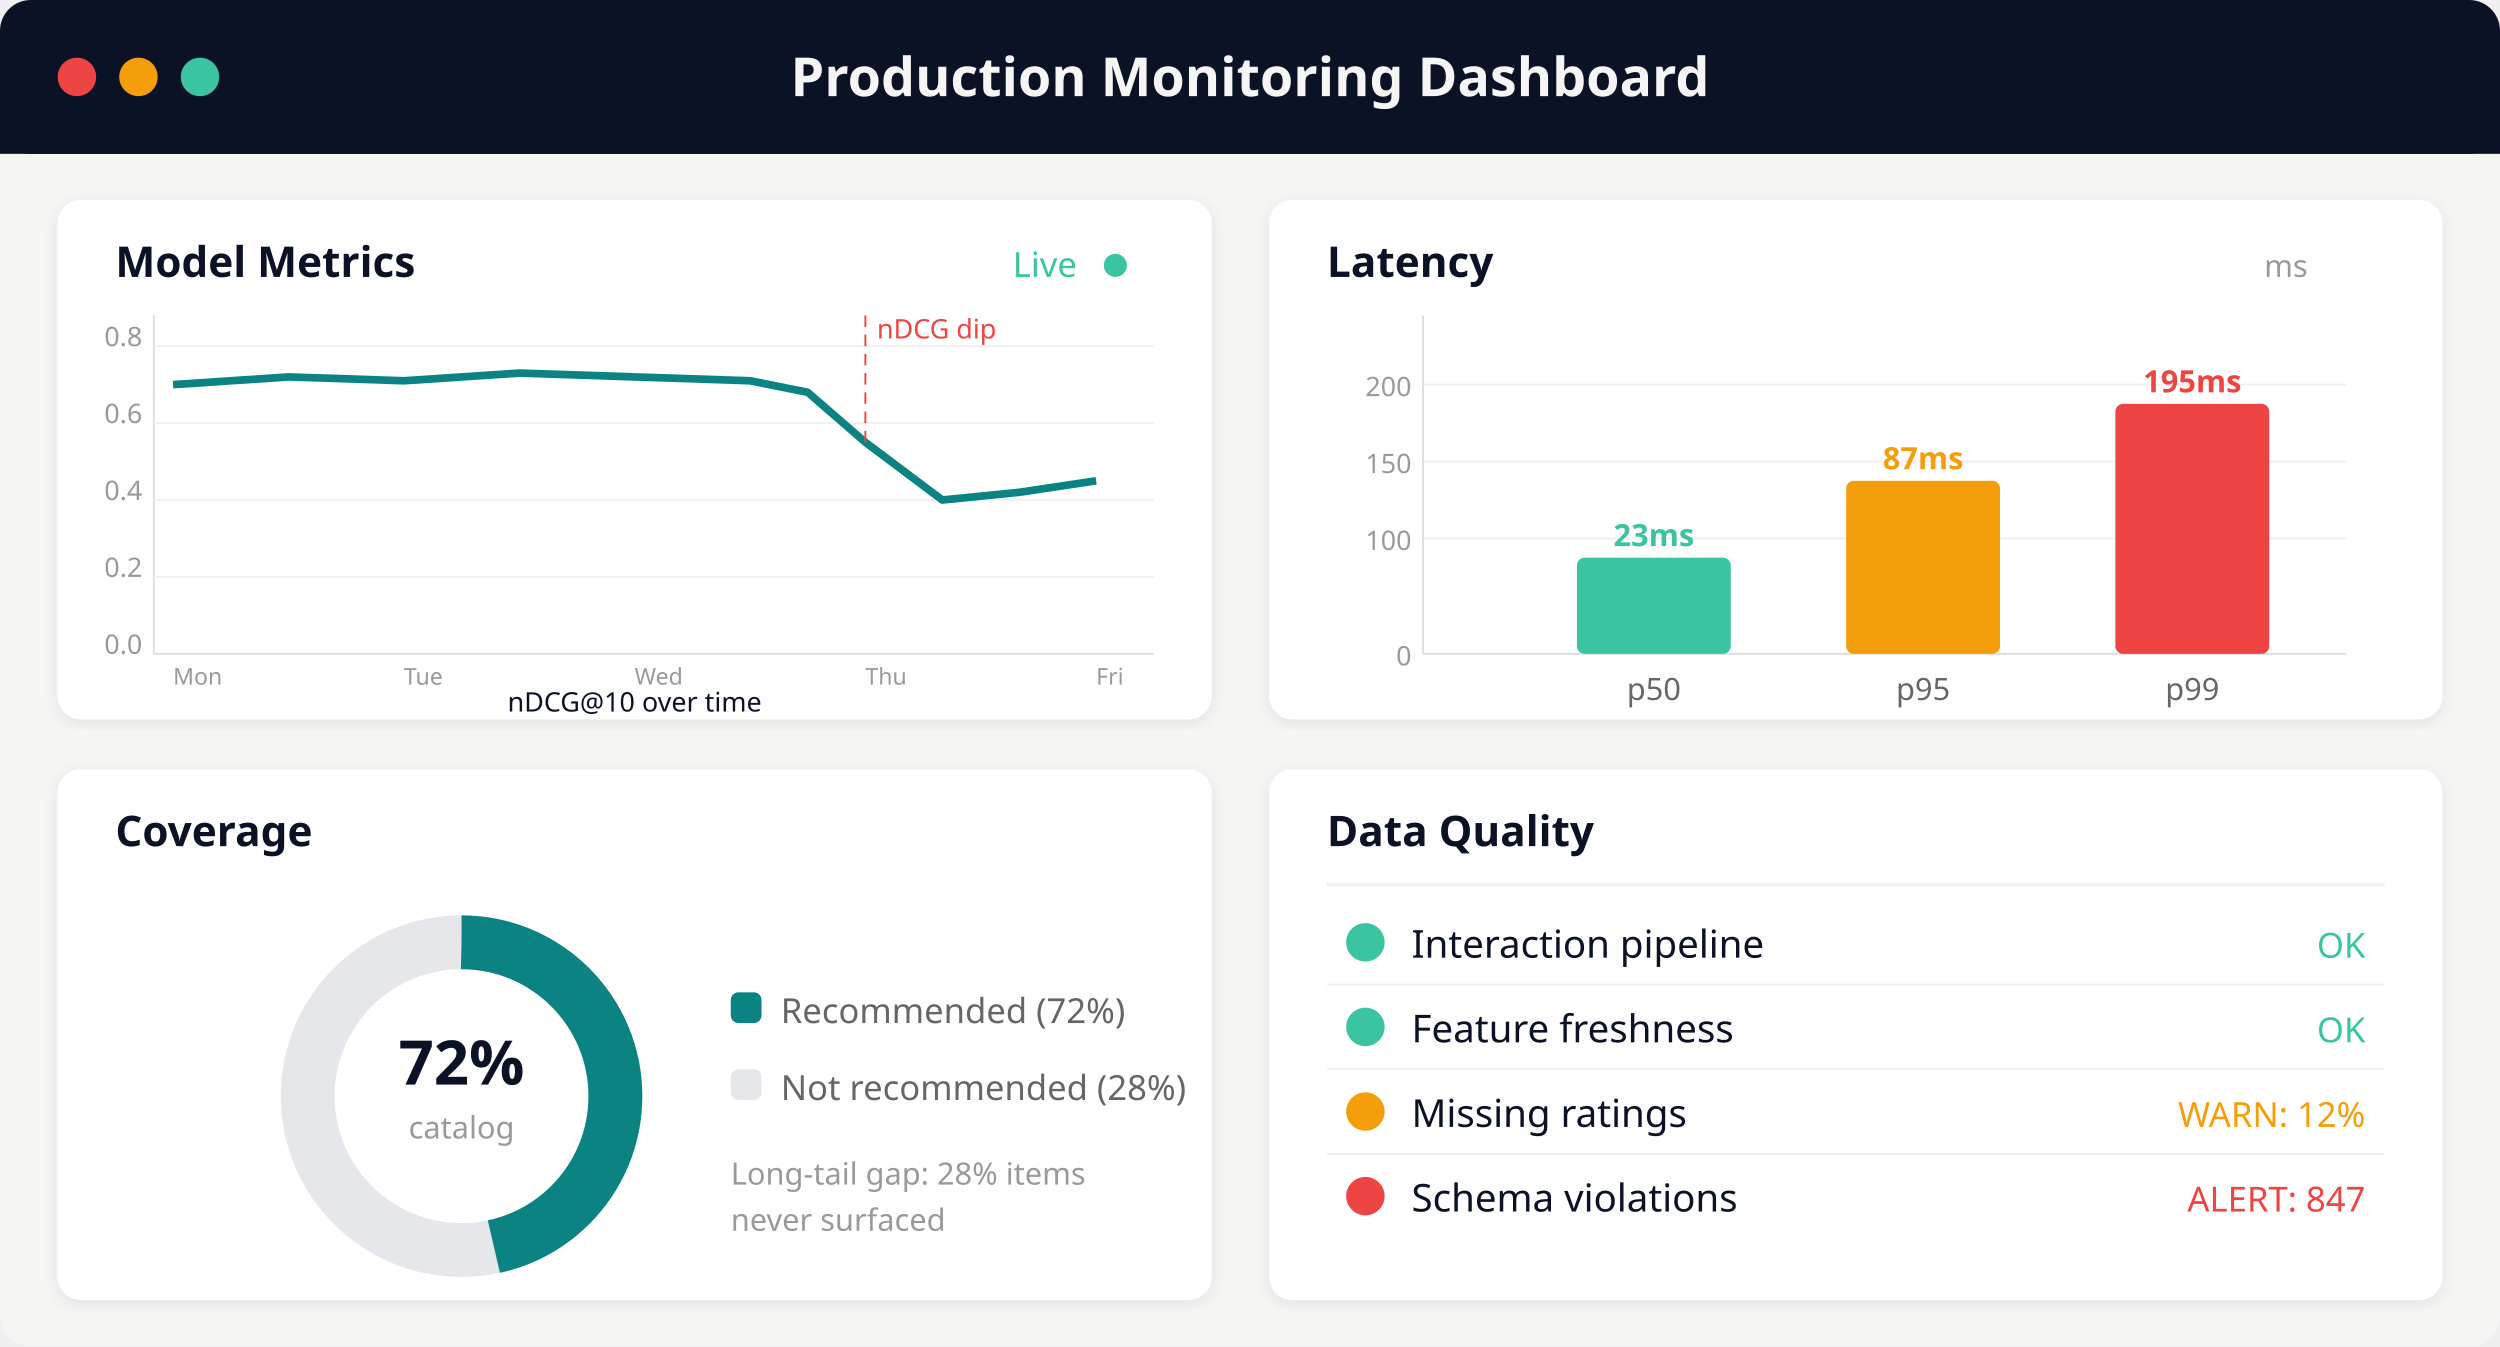
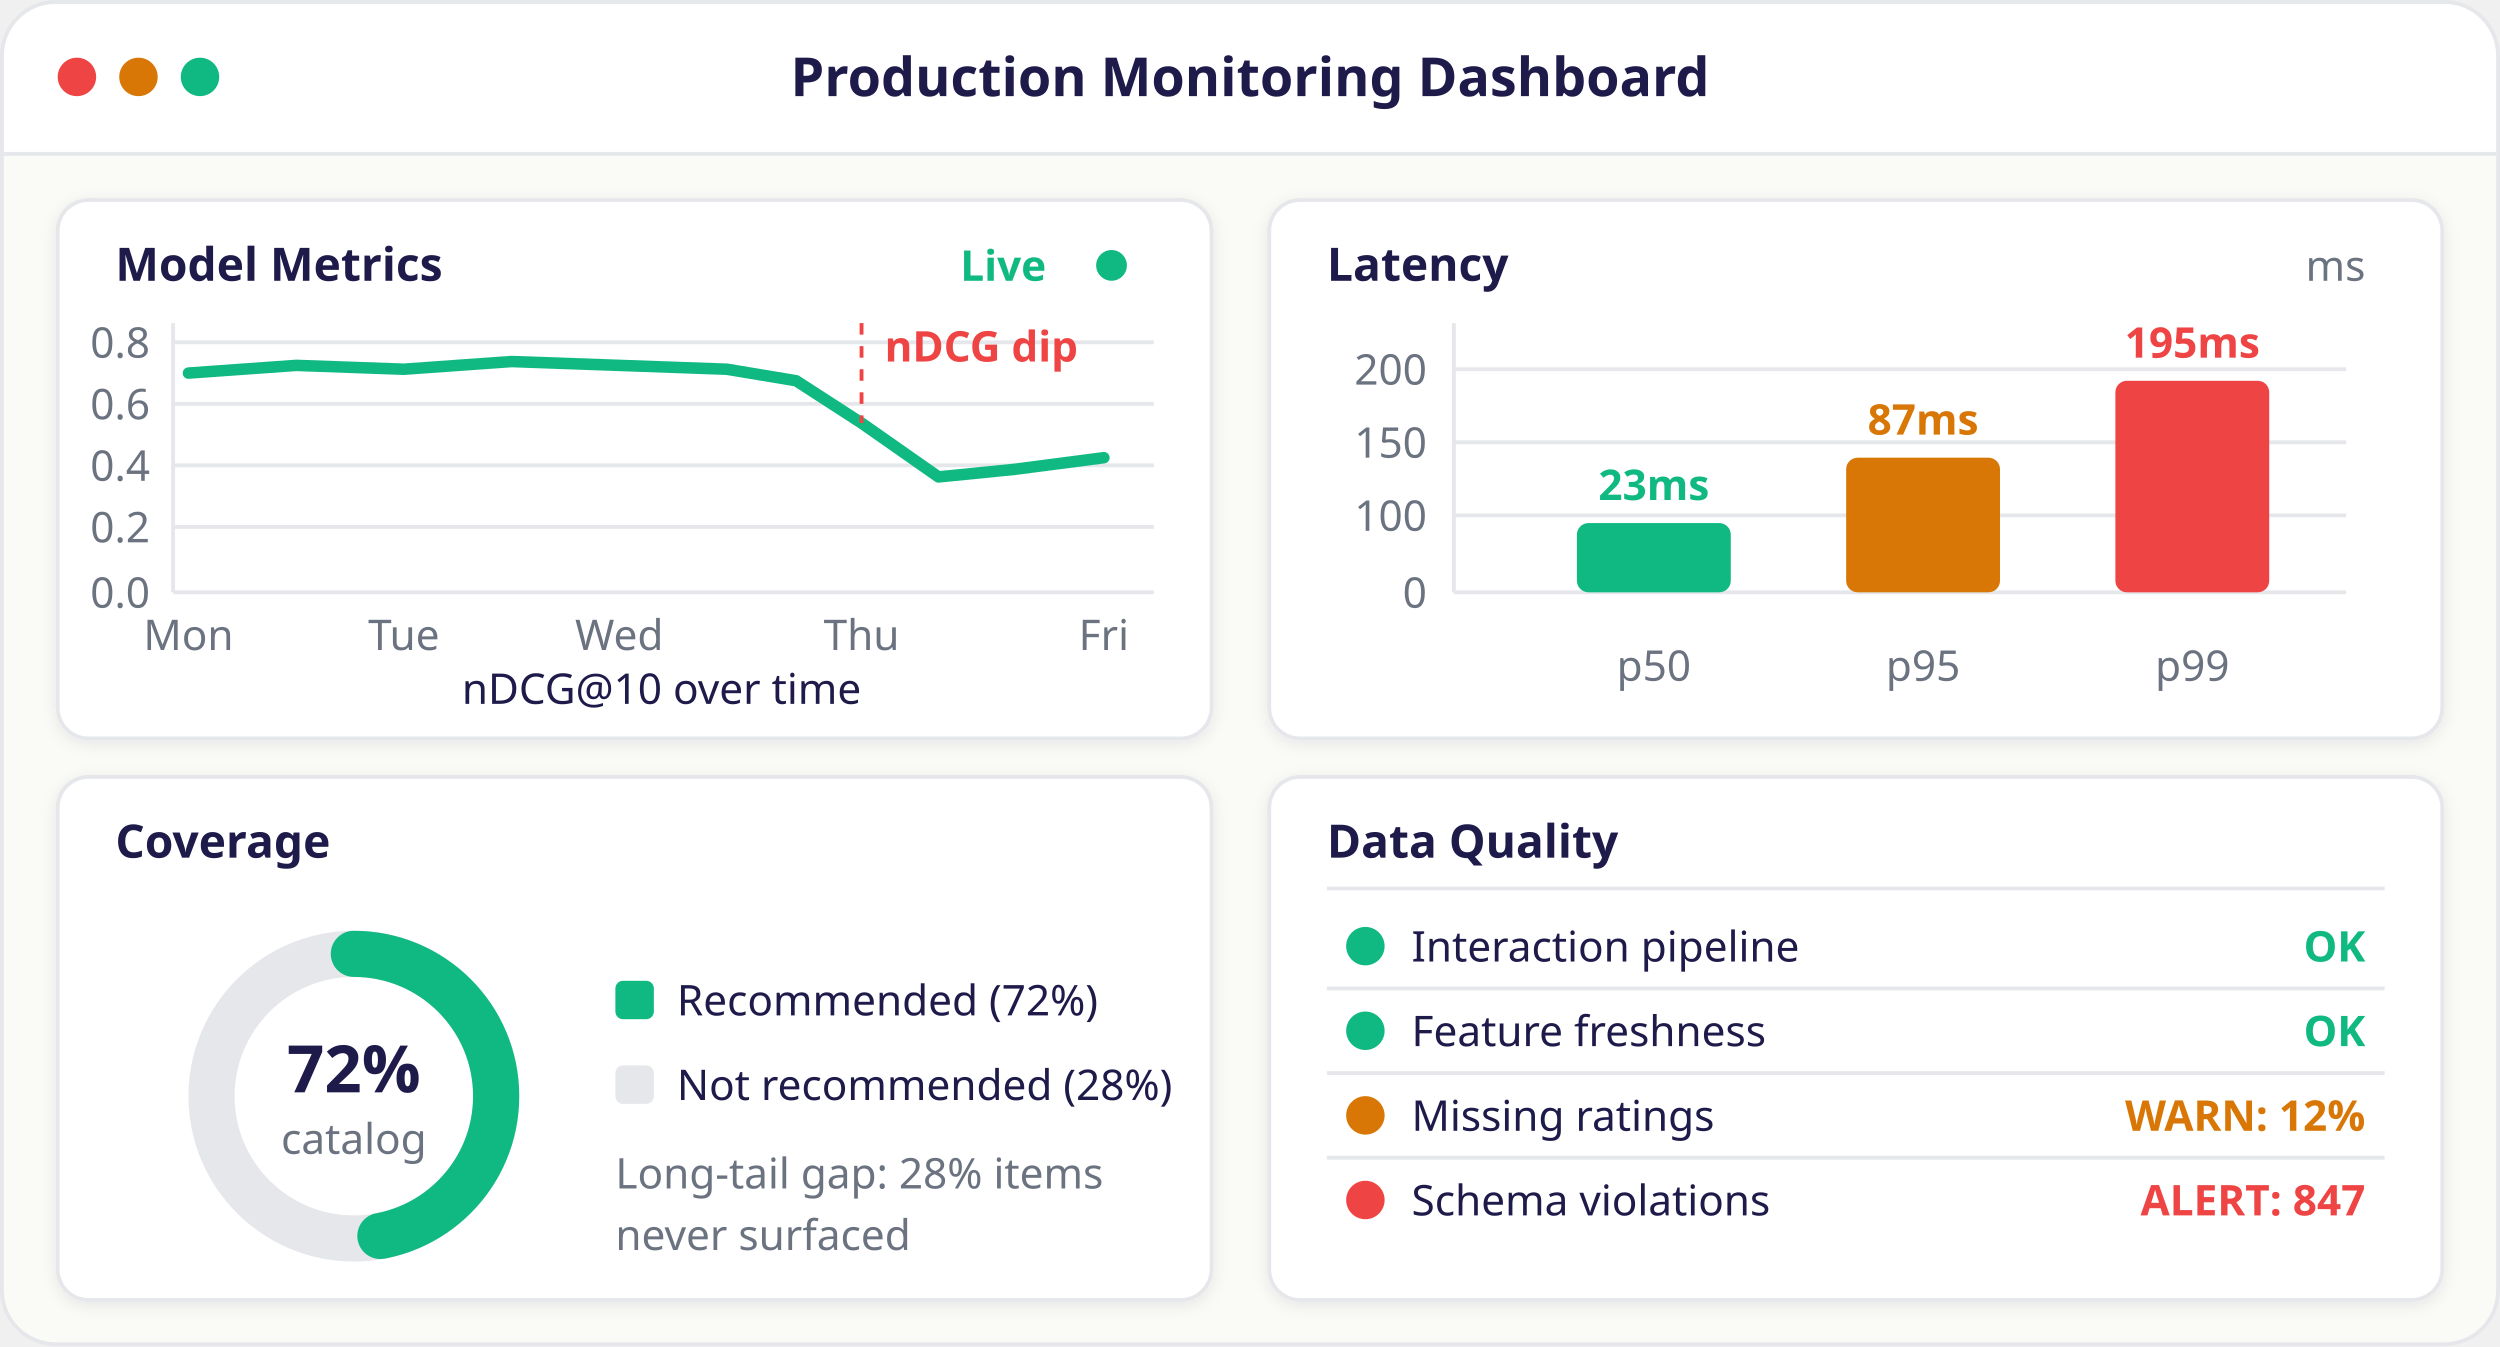
<svg xmlns="http://www.w3.org/2000/svg" viewBox="0 0 650 350" width="650" height="350" font-family="system-ui, sans-serif">
  <defs>
-     <filter id="shadow" x="-2%" y="-2%" width="104%" height="104%">
-       <feDropShadow dx="0" dy="1" stdDeviation="2" flood-opacity="0.08" />
+     <filter id="shadow" x="-3%" y="-3%" width="106%" height="108%">
+       <feDropShadow dx="0" dy="1" stdDeviation="2" flood-color="#1E1B4B" flood-opacity="0.08" />
    </filter>
  </defs>
-   <rect width="650" height="350" rx="8" fill="#f5f5f4" />
-   <rect width="650" height="40" rx="8" fill="#0b1225" />
-   <rect y="32" width="650" height="8" fill="#0b1225" />
-   <circle cx="20" cy="20" r="5" fill="#ef4444" />
-   <circle cx="36" cy="20" r="5" fill="#f59e0b" />
-   <circle cx="52" cy="20" r="5" fill="#3bc4a1" />
-   <text x="325" y="25" text-anchor="middle" fill="#f5f5f4" font-size="14" font-weight="600">Production Monitoring Dashboard</text>
-   <rect x="15" y="52" width="300" height="135" rx="6" fill="white" filter="url(#shadow)" />
-   <text x="30" y="72" fill="#0b1225" font-size="11" font-weight="600">Model Metrics</text>
-   <text x="280" y="72" text-anchor="end" fill="#3bc4a1" font-size="9">Live</text>
-   <circle cx="290" cy="69" r="3" fill="#3bc4a1" />
-   <line x1="40" y1="82" x2="40" y2="170" stroke="#ddd" stroke-width="0.5" />
-   <line x1="40" y1="170" x2="300" y2="170" stroke="#ddd" stroke-width="0.5" />
-   <text x="37" y="90" text-anchor="end" fill="#999" font-size="7">0.8</text>
-   <text x="37" y="110" text-anchor="end" fill="#999" font-size="7">0.6</text>
-   <text x="37" y="130" text-anchor="end" fill="#999" font-size="7">0.4</text>
-   <text x="37" y="150" text-anchor="end" fill="#999" font-size="7">0.2</text>
-   <text x="37" y="170" text-anchor="end" fill="#999" font-size="7">0.0</text>
-   <line x1="40" y1="90" x2="300" y2="90" stroke="#f0f0f0" stroke-width="0.5" />
-   <line x1="40" y1="110" x2="300" y2="110" stroke="#f0f0f0" stroke-width="0.5" />
-   <line x1="40" y1="130" x2="300" y2="130" stroke="#f0f0f0" stroke-width="0.5" />
-   <line x1="40" y1="150" x2="300" y2="150" stroke="#f0f0f0" stroke-width="0.5" />
-   <polyline points="45,100 75,98 105,99 135,97 165,98 195,99 210,102 225,115 245,130 265,128 285,125" fill="none" stroke="#0c8383" stroke-width="2" stroke-linejoin="round" />
-   <line x1="225" y1="82" x2="225" y2="115" stroke="#ef4444" stroke-width="0.5" stroke-dasharray="3,2" />
-   <text x="228" y="88" fill="#ef4444" font-size="7">nDCG dip</text>
-   <text x="45" y="178" fill="#999" font-size="6">Mon</text>
-   <text x="105" y="178" fill="#999" font-size="6">Tue</text>
-   <text x="165" y="178" fill="#999" font-size="6">Wed</text>
-   <text x="225" y="178" fill="#999" font-size="6">Thu</text>
-   <text x="285" y="178" fill="#999" font-size="6">Fri</text>
-   <text x="165" y="185" fill="#0b1225" font-size="7" text-anchor="middle">nDCG@10 over time</text>
-   <rect x="330" y="52" width="305" height="135" rx="6" fill="white" filter="url(#shadow)" />
-   <text x="345" y="72" fill="#0b1225" font-size="11" font-weight="600">Latency</text>
-   <text x="600" y="72" text-anchor="end" fill="#999" font-size="8">ms</text>
-   <line x1="370" y1="82" x2="370" y2="170" stroke="#ddd" stroke-width="0.5" />
-   <line x1="370" y1="170" x2="610" y2="170" stroke="#ddd" stroke-width="0.5" />
-   <line x1="370" y1="100" x2="610" y2="100" stroke="#f0f0f0" stroke-width="0.5" />
-   <line x1="370" y1="120" x2="610" y2="120" stroke="#f0f0f0" stroke-width="0.5" />
-   <line x1="370" y1="140" x2="610" y2="140" stroke="#f0f0f0" stroke-width="0.5" />
-   <text x="367" y="103" text-anchor="end" fill="#999" font-size="7">200</text>
-   <text x="367" y="123" text-anchor="end" fill="#999" font-size="7">150</text>
-   <text x="367" y="143" text-anchor="end" fill="#999" font-size="7">100</text>
-   <text x="367" y="173" text-anchor="end" fill="#999" font-size="7">0</text>
-   <rect x="410" y="145" width="40" height="25" rx="2" fill="#3bc4a1" />
-   <text x="430" y="142" text-anchor="middle" fill="#3bc4a1" font-size="8" font-weight="600">23ms</text>
-   <text x="430" y="182" text-anchor="middle" fill="#666" font-size="8">p50</text>
-   <rect x="480" y="125" width="40" height="45" rx="2" fill="#f59e0b" />
-   <text x="500" y="122" text-anchor="middle" fill="#f59e0b" font-size="8" font-weight="600">87ms</text>
-   <text x="500" y="182" text-anchor="middle" fill="#666" font-size="8">p95</text>
-   <rect x="550" y="105" width="40" height="65" rx="2" fill="#ef4444" />
-   <text x="570" y="102" text-anchor="middle" fill="#ef4444" font-size="8" font-weight="600">195ms</text>
-   <text x="570" y="182" text-anchor="middle" fill="#666" font-size="8">p99</text>
-   <rect x="15" y="200" width="300" height="138" rx="6" fill="white" filter="url(#shadow)" />
-   <text x="30" y="220" fill="#0b1225" font-size="11" font-weight="600">Coverage</text>
-   <circle cx="120" cy="285" r="40" fill="none" stroke="#e5e7eb" stroke-width="14" />
-   <circle cx="120" cy="285" r="40" fill="none" stroke="#0c8383" stroke-width="14" stroke-dasharray="180 251.3" stroke-dashoffset="62.8" transform="rotate(-90 120 285)" />
-   <text x="120" y="282" text-anchor="middle" fill="#0b1225" font-size="16" font-weight="700">72%</text>
-   <text x="120" y="296" text-anchor="middle" fill="#999" font-size="8">catalog</text>
-   <rect x="190" y="258" width="8" height="8" rx="2" fill="#0c8383" />
-   <text x="203" y="266" fill="#666" font-size="9">Recommended (72%)</text>
-   <rect x="190" y="278" width="8" height="8" rx="2" fill="#e5e7eb" />
-   <text x="203" y="286" fill="#666" font-size="9">Not recommended (28%)</text>
-   <text x="190" y="308" fill="#999" font-size="8">Long-tail gap: 28% items</text>
-   <text x="190" y="320" fill="#999" font-size="8">never surfaced</text>
-   <rect x="330" y="200" width="305" height="138" rx="6" fill="white" filter="url(#shadow)" />
-   <text x="345" y="220" fill="#0b1225" font-size="11" font-weight="600">Data Quality</text>
-   <circle cx="355" cy="245" r="5" fill="#3bc4a1" />
-   <text x="367" y="249" fill="#0b1225" font-size="10">Interaction pipeline</text>
-   <text x="615" y="249" text-anchor="end" fill="#3bc4a1" font-size="9">OK</text>
-   <circle cx="355" cy="267" r="5" fill="#3bc4a1" />
-   <text x="367" y="271" fill="#0b1225" font-size="10">Feature freshness</text>
-   <text x="615" y="271" text-anchor="end" fill="#3bc4a1" font-size="9">OK</text>
-   <circle cx="355" cy="289" r="5" fill="#f59e0b" />
-   <text x="367" y="293" fill="#0b1225" font-size="10">Missing ratings</text>
-   <text x="615" y="293" text-anchor="end" fill="#f59e0b" font-size="9">WARN: 12%</text>
-   <circle cx="355" cy="311" r="5" fill="#ef4444" />
-   <text x="367" y="315" fill="#0b1225" font-size="10">Schema violations</text>
-   <text x="615" y="315" text-anchor="end" fill="#ef4444" font-size="9">ALERT: 847</text>
-   <line x1="345" y1="230" x2="620" y2="230" stroke="#f0f0f0" stroke-width="1" />
-   <line x1="345" y1="256" x2="620" y2="256" stroke="#f0f0f0" stroke-width="0.5" />
-   <line x1="345" y1="278" x2="620" y2="278" stroke="#f0f0f0" stroke-width="0.5" />
-   <line x1="345" y1="300" x2="620" y2="300" stroke="#f0f0f0" stroke-width="0.5" />
+   <rect x="0.5" y="0.5" width="649" height="349" rx="14" fill="#FAFAF7" />
+   <path d="M14 1h622a13 13 0 0 1 13 13v26H1V14A13 13 0 0 1 14 1Z" fill="#FFFFFF" />
+   <line x1="1" y1="40" x2="649" y2="40" stroke="#E5E7EB" />
+   <circle cx="20" cy="20" r="5" fill="#EF4444" />
+   <circle cx="36" cy="20" r="5" fill="#D97706" />
+   <circle cx="52" cy="20" r="5" fill="#10B981" />
+   <text x="325" y="25" text-anchor="middle" fill="#1E1B4B" font-size="14" font-weight="700">Production Monitoring Dashboard</text>
+   <rect x="15" y="52" width="300" height="140" rx="8" fill="#FFFFFF" stroke="#E5E7EB" filter="url(#shadow)" />
+   <text x="30" y="73" fill="#1E1B4B" font-size="12" font-weight="700">Model Metrics</text>
+   <text x="272" y="73" text-anchor="end" fill="#10B981" font-size="11" font-weight="600">Live</text>
+   <circle cx="289" cy="69" r="4" fill="#10B981" />
+   <line x1="45" y1="84" x2="45" y2="154" stroke="#E5E7EB" />
+   <line x1="45" y1="154" x2="300" y2="154" stroke="#E5E7EB" />
+   <line x1="45" y1="89" x2="300" y2="89" stroke="#E5E7EB" />
+   <line x1="45" y1="105" x2="300" y2="105" stroke="#E5E7EB" />
+   <line x1="45" y1="121" x2="300" y2="121" stroke="#E5E7EB" />
+   <line x1="45" y1="137" x2="300" y2="137" stroke="#E5E7EB" />
+   <text x="39" y="93" text-anchor="end" fill="#6B7280" font-size="11">0.8</text>
+   <text x="39" y="109" text-anchor="end" fill="#6B7280" font-size="11">0.6</text>
+   <text x="39" y="125" text-anchor="end" fill="#6B7280" font-size="11">0.4</text>
+   <text x="39" y="141" text-anchor="end" fill="#6B7280" font-size="11">0.2</text>
+   <text x="39" y="158" text-anchor="end" fill="#6B7280" font-size="11">0.0</text>
+   <polyline points="49,97 77,95 105,96 133,94 161,95 189,96 207,99 224,110 244,124 264,122 287,119" fill="none" stroke="#10B981" stroke-width="3" stroke-linecap="round" stroke-linejoin="round" />
+   <line x1="224" y1="84" x2="224" y2="110" stroke="#EF4444" stroke-dasharray="3,3" />
+   <text x="230" y="94" fill="#EF4444" font-size="11" font-weight="600">nDCG dip</text>
+   <text x="49" y="169" text-anchor="middle" fill="#6B7280" font-size="11">Mon</text>
+   <text x="105" y="169" text-anchor="middle" fill="#6B7280" font-size="11">Tue</text>
+   <text x="161" y="169" text-anchor="middle" fill="#6B7280" font-size="11">Wed</text>
+   <text x="224" y="169" text-anchor="middle" fill="#6B7280" font-size="11">Thu</text>
+   <text x="287" y="169" text-anchor="middle" fill="#6B7280" font-size="11">Fri</text>
+   <text x="172" y="183" text-anchor="middle" fill="#1E1B4B" font-size="11">nDCG@10 over time</text>
+   <rect x="330" y="52" width="305" height="140" rx="8" fill="#FFFFFF" stroke="#E5E7EB" filter="url(#shadow)" />
+   <text x="345" y="73" fill="#1E1B4B" font-size="12" font-weight="700">Latency</text>
+   <text x="615" y="73" text-anchor="end" fill="#6B7280" font-size="11">ms</text>
+   <line x1="378" y1="84" x2="378" y2="154" stroke="#E5E7EB" />
+   <line x1="378" y1="154" x2="610" y2="154" stroke="#E5E7EB" />
+   <line x1="378" y1="96" x2="610" y2="96" stroke="#E5E7EB" />
+   <line x1="378" y1="115" x2="610" y2="115" stroke="#E5E7EB" />
+   <line x1="378" y1="134" x2="610" y2="134" stroke="#E5E7EB" />
+   <text x="371" y="100" text-anchor="end" fill="#6B7280" font-size="11">200</text>
+   <text x="371" y="119" text-anchor="end" fill="#6B7280" font-size="11">150</text>
+   <text x="371" y="138" text-anchor="end" fill="#6B7280" font-size="11">100</text>
+   <text x="371" y="158" text-anchor="end" fill="#6B7280" font-size="11">0</text>
+   <rect x="410" y="136" width="40" height="18" rx="3" fill="#10B981" />
+   <text x="430" y="130" text-anchor="middle" fill="#10B981" font-size="11" font-weight="700">23ms</text>
+   <text x="430" y="177" text-anchor="middle" fill="#6B7280" font-size="11">p50</text>
+   <rect x="480" y="119" width="40" height="35" rx="3" fill="#D97706" />
+   <text x="500" y="113" text-anchor="middle" fill="#D97706" font-size="11" font-weight="700">87ms</text>
+   <text x="500" y="177" text-anchor="middle" fill="#6B7280" font-size="11">p95</text>
+   <rect x="550" y="99" width="40" height="55" rx="3" fill="#EF4444" />
+   <text x="570" y="93" text-anchor="middle" fill="#EF4444" font-size="11" font-weight="700">195ms</text>
+   <text x="570" y="177" text-anchor="middle" fill="#6B7280" font-size="11">p99</text>
+   <rect x="15" y="202" width="300" height="136" rx="8" fill="#FFFFFF" stroke="#E5E7EB" filter="url(#shadow)" />
+   <text x="30" y="223" fill="#1E1B4B" font-size="12" font-weight="700">Coverage</text>
+   <circle cx="92" cy="285" r="37" fill="none" stroke="#E5E7EB" stroke-width="12" />
+   <circle cx="92" cy="285" r="37" fill="none" stroke="#10B981" stroke-width="12" stroke-linecap="round" stroke-dasharray="167.4 232.5" stroke-dashoffset="58.1" transform="rotate(-90 92 285)" />
+   <text x="92" y="284" text-anchor="middle" fill="#1E1B4B" font-size="17" font-weight="700">72%</text>
+   <text x="92" y="300" text-anchor="middle" fill="#6B7280" font-size="11">catalog</text>
+   <rect x="160" y="255" width="10" height="10" rx="2" fill="#10B981" />
+   <text x="176" y="264" fill="#1E1B4B" font-size="11">Recommended (72%)</text>
+   <rect x="160" y="277" width="10" height="10" rx="2" fill="#E5E7EB" />
+   <text x="176" y="286" fill="#1E1B4B" font-size="11">Not recommended (28%)</text>
+   <text x="160" y="309" fill="#6B7280" font-size="11">Long-tail gap: 28% items</text>
+   <text x="160" y="325" fill="#6B7280" font-size="11">never surfaced</text>
+   <rect x="330" y="202" width="305" height="136" rx="8" fill="#FFFFFF" stroke="#E5E7EB" filter="url(#shadow)" />
+   <text x="345" y="223" fill="#1E1B4B" font-size="12" font-weight="700">Data Quality</text>
+   <line x1="345" y1="231" x2="620" y2="231" stroke="#E5E7EB" />
+   <line x1="345" y1="257" x2="620" y2="257" stroke="#E5E7EB" />
+   <line x1="345" y1="279" x2="620" y2="279" stroke="#E5E7EB" />
+   <line x1="345" y1="301" x2="620" y2="301" stroke="#E5E7EB" />
+   <circle cx="355" cy="246" r="5" fill="#10B981" />
+   <text x="367" y="250" fill="#1E1B4B" font-size="11">Interaction pipeline</text>
+   <text x="615" y="250" text-anchor="end" fill="#10B981" font-size="11" font-weight="700">OK</text>
+   <circle cx="355" cy="268" r="5" fill="#10B981" />
+   <text x="367" y="272" fill="#1E1B4B" font-size="11">Feature freshness</text>
+   <text x="615" y="272" text-anchor="end" fill="#10B981" font-size="11" font-weight="700">OK</text>
+   <circle cx="355" cy="290" r="5" fill="#D97706" />
+   <text x="367" y="294" fill="#1E1B4B" font-size="11">Missing ratings</text>
+   <text x="615" y="294" text-anchor="end" fill="#D97706" font-size="11" font-weight="700">WARN: 12%</text>
+   <circle cx="355" cy="312" r="5" fill="#EF4444" />
+   <text x="367" y="316" fill="#1E1B4B" font-size="11">Schema violations</text>
+   <text x="615" y="316" text-anchor="end" fill="#EF4444" font-size="11" font-weight="700">ALERT: 847</text>
+   <rect x="0.5" y="0.5" width="649" height="349" rx="14" fill="none" stroke="#E5E7EB" />
</svg>
